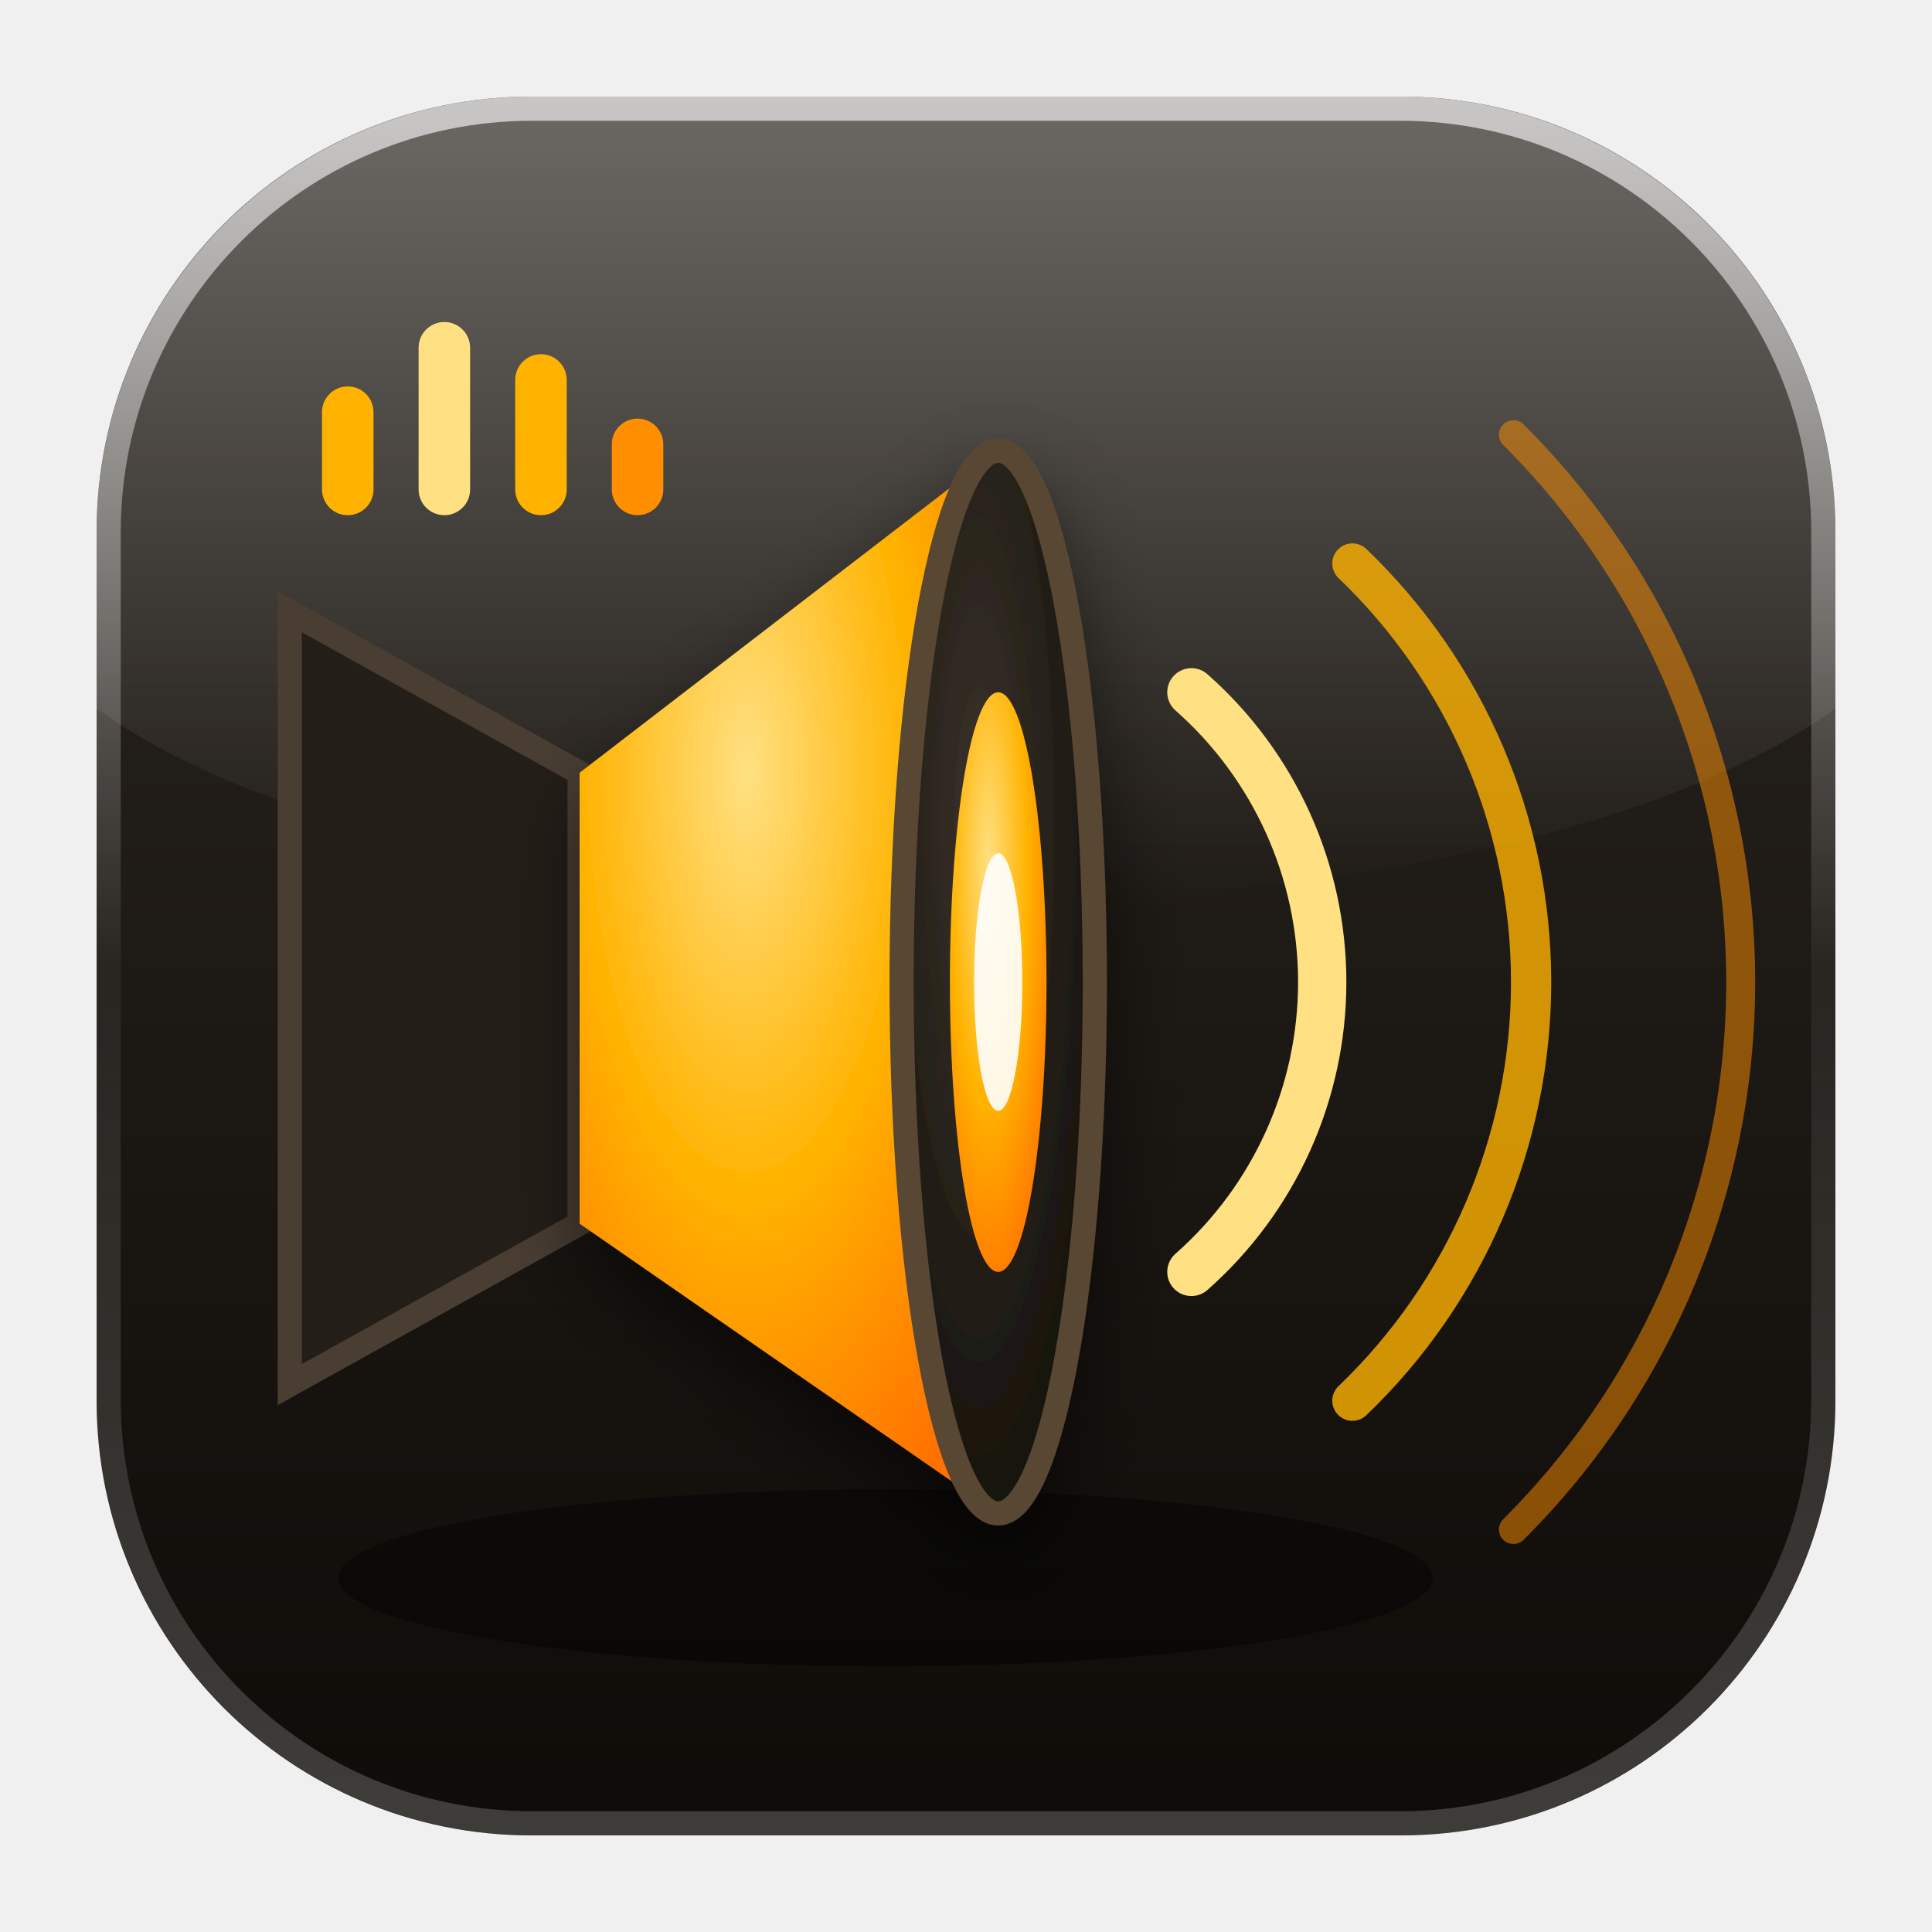
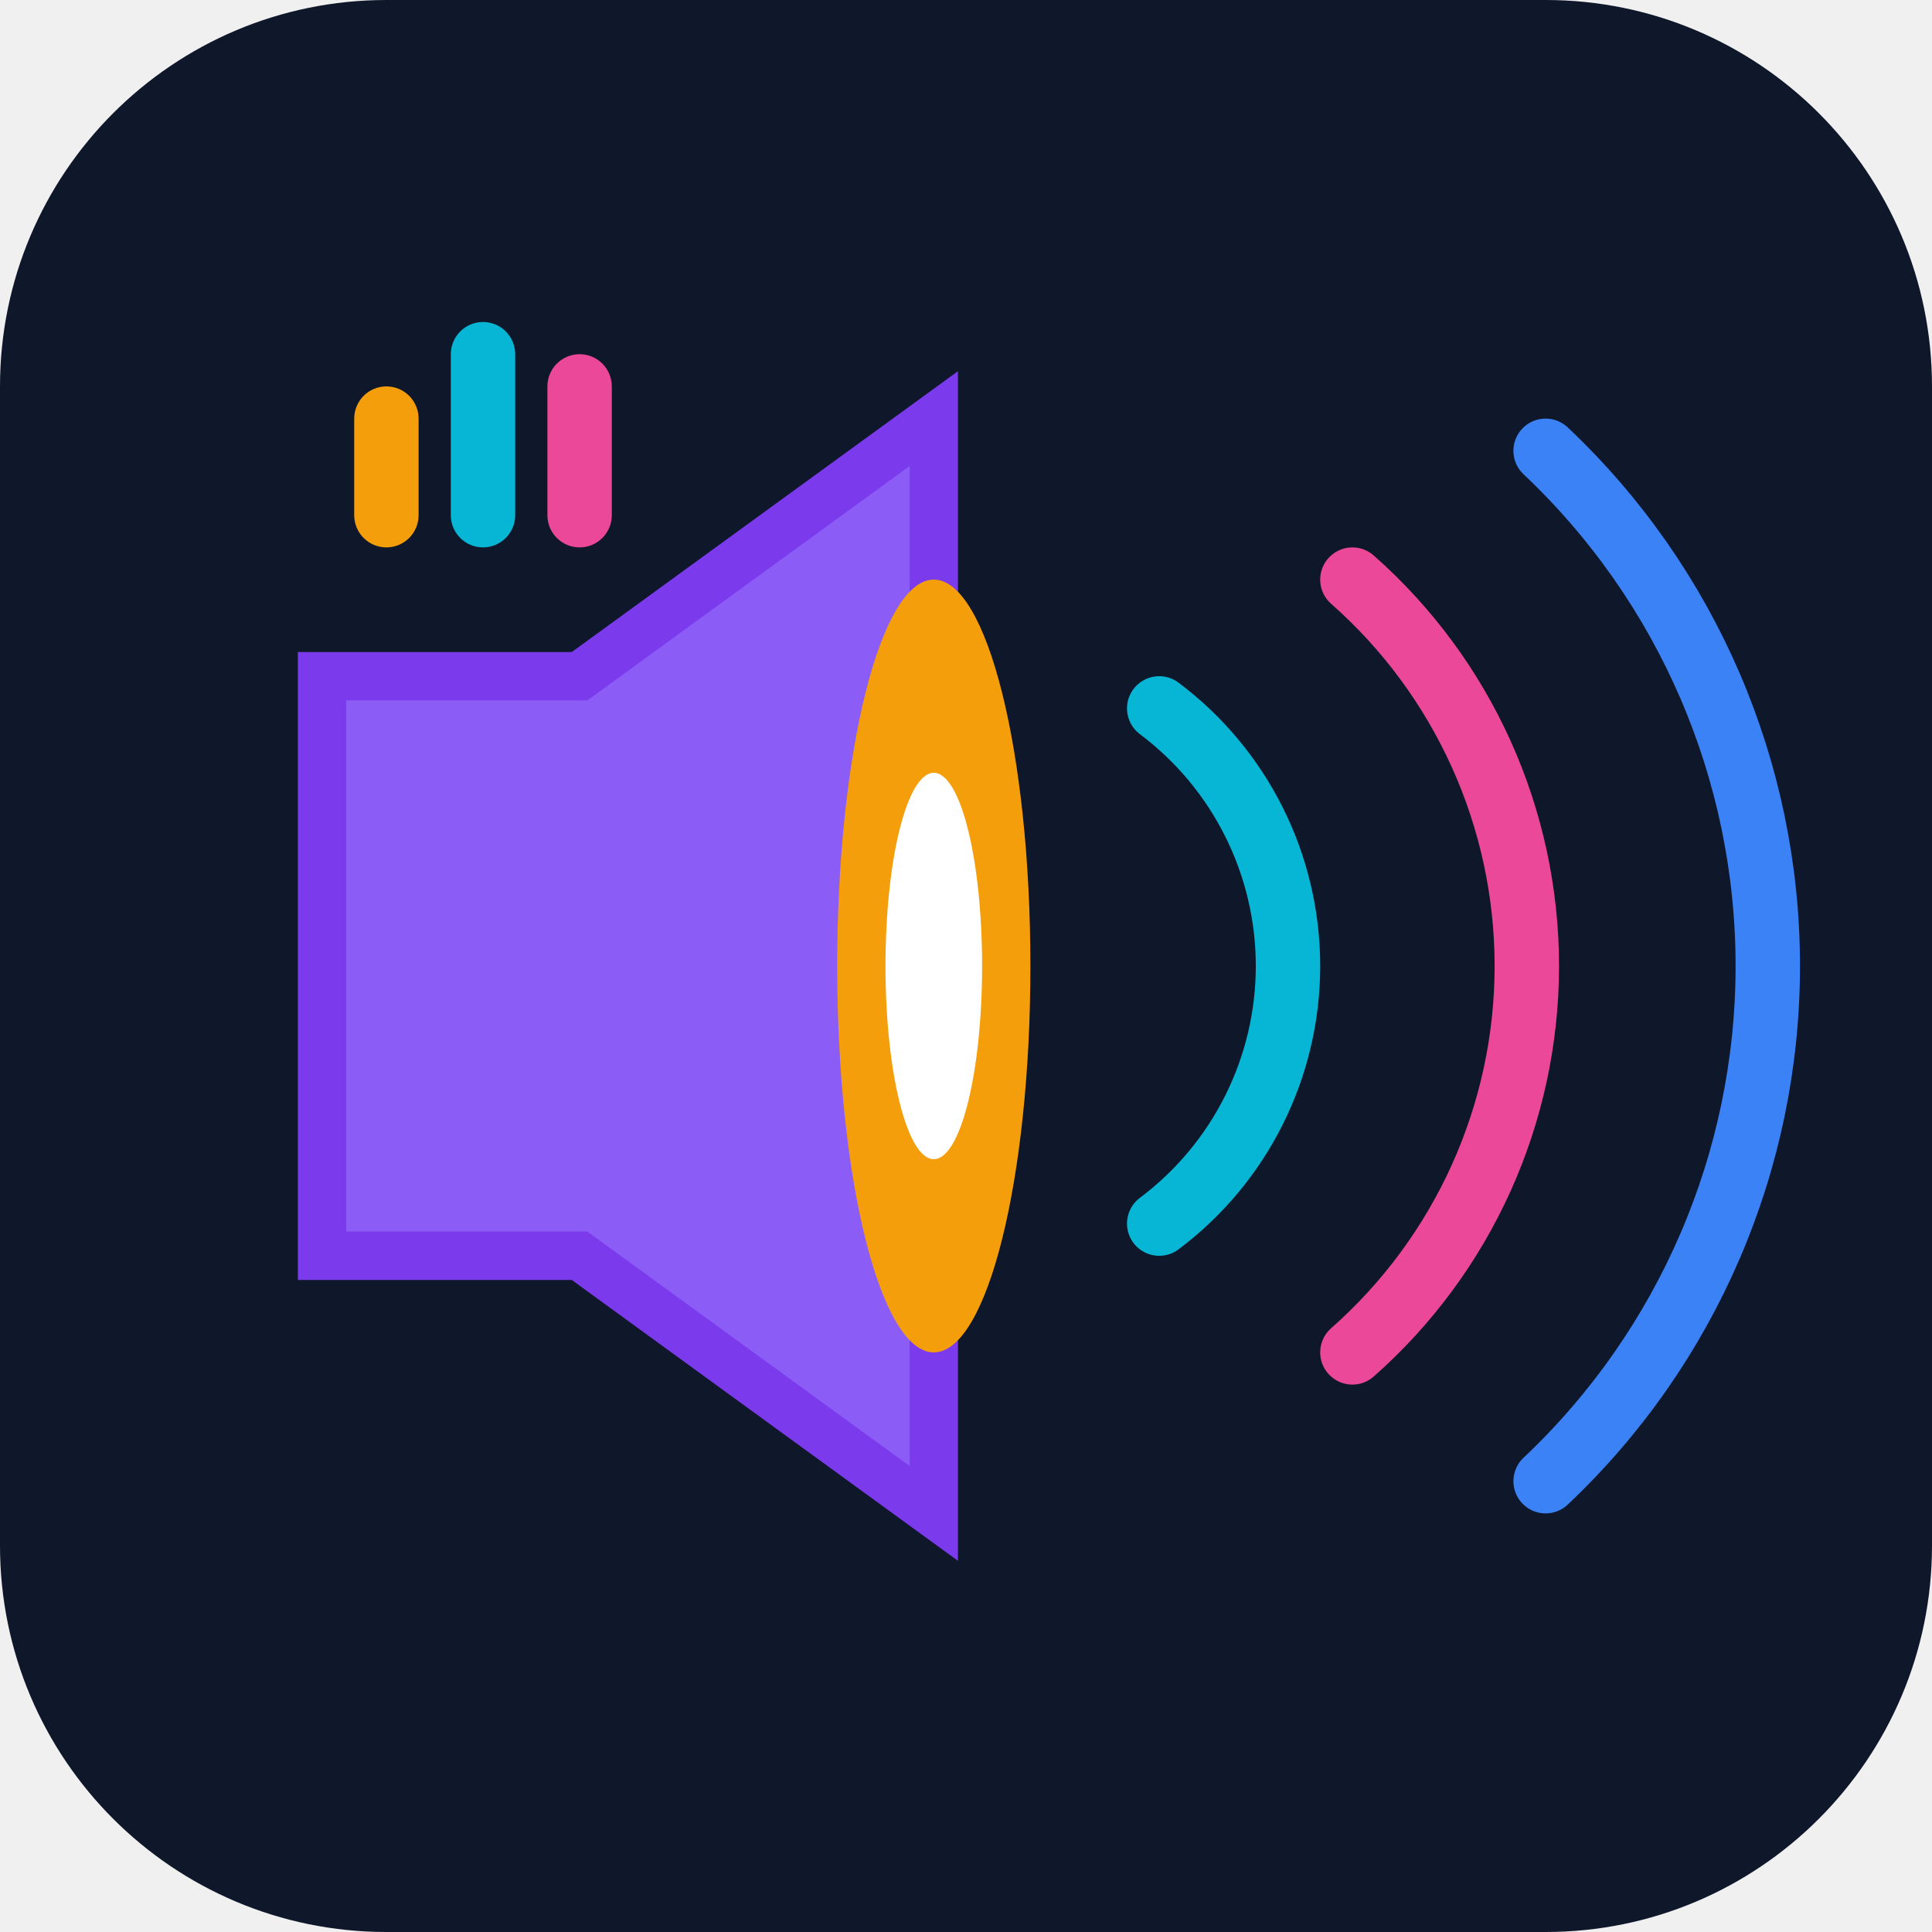
<svg xmlns="http://www.w3.org/2000/svg" viewBox="0 0 120 120" width="120" height="120" data-name="audio-emitter">
-   <defs>
-     <linearGradient id="adb" x1="0" y1="0" x2="0" y2="1">
-       <stop offset="0" stop-color="#2d2822" />
-       <stop offset="1" stop-color="#0e0b08" />
-     </linearGradient>
-     <linearGradient id="adg" x1="0" y1="0" x2="0" y2="1">
-       <stop offset="0" stop-color="#ffffff" stop-opacity=".30" />
-       <stop offset="1" stop-color="#ffffff" stop-opacity="0" />
-     </linearGradient>
-     <linearGradient id="ade" x1="0" y1="0" x2="0" y2="1">
-       <stop offset="0" stop-color="#ffffff" stop-opacity=".62" />
-       <stop offset=".5" stop-color="#ffffff" stop-opacity=".05" />
-       <stop offset="1" stop-color="#ffffff" stop-opacity=".20" />
-     </linearGradient>
-     <clipPath id="adc">
-       <rect x="6" y="6" width="108" height="108" rx="27" />
-     </clipPath>
-     <filter id="add" x="-50%" y="-50%" width="200%" height="200%">
-       <feDropShadow dx="0" dy="2.5" stdDeviation="2.6" flood-color="#000" flood-opacity=".55" />
-     </filter>
-   </defs>
-   <rect x="6" y="6" width="108" height="108" rx="27" fill="url(#adb)" />
-   <g clip-path="url(#adc)">
-     <path d="M6 6H114V44C92 60 28 60 6 44Z" fill="url(#adg)" />
-   </g>
-   <radialGradient id="adV" cx=".4" cy=".3" r=".8">
-     <stop offset="0" stop-color="#ffe082" />
-     <stop offset=".5" stop-color="#ffb300" />
-     <stop offset="1" stop-color="#ff6f00" />
-   </radialGradient>
-   <radialGradient id="adC" cx=".4" cy=".35" r=".7">
-     <stop offset="0" stop-color="#3a332a" />
-     <stop offset="1" stop-color="#14100b" />
-   </radialGradient>
-   <ellipse cx="55" cy="98" rx="34" ry="5.5" fill="#000" opacity=".4" />
-   <path d="M18 38 L36 48 V76 L18 86 Z" fill="#241e18" stroke="#4a3e33" stroke-width="1.5" />
-   <g filter="url(#add)">
-     <path d="M36 48 L62 28 V94 L36 76 Z" fill="url(#adV)" />
-     <ellipse cx="62" cy="61" rx="6" ry="33" fill="url(#adC)" stroke="#594633" stroke-width="1.5" />
-     <ellipse cx="62" cy="61" rx="3" ry="18" fill="url(#adV)" />
-     <ellipse cx="62" cy="61" rx="1.5" ry="8" fill="#fff" opacity=".9" />
-   </g>
-   <path d="M74 43 A 24 24 0 0 1 74 79" fill="none" stroke="#ffe082" stroke-width="3" stroke-linecap="round" />
-   <path d="M84 35 A 36 36 0 0 1 84 87" fill="none" stroke="#ffb300" stroke-width="2.5" stroke-linecap="round" opacity=".8" />
-   <path d="M94 27 A 48 48 0 0 1 94 95" fill="none" stroke="#ff8f00" stroke-width="1.8" stroke-linecap="round" opacity=".5" />
-   <g fill="#ffb300">
-     <rect x="20" y="24" width="3.2" height="8" rx="1.6" />
-     <rect x="26" y="20" width="3.2" height="12" rx="1.6" fill="#ffe082" />
-     <rect x="32" y="22" width="3.2" height="10" rx="1.6" />
-     <rect x="38" y="26" width="3.2" height="6" rx="1.6" fill="#ff8f00" />
-   </g>
-   <rect x="6.75" y="6.75" width="106.5" height="106.5" rx="26.3" fill="none" stroke="url(#ade)" stroke-width="1.5" />
+   <rect width="120" height="120" rx="24" fill="#0f172a" />
+   <path d="M20 42 H36 L58 26 V94 L36 78 H20 Z" fill="#8b5cf6" stroke="#7c3aed" stroke-width="3" />
+   <ellipse cx="58" cy="60" rx="6" ry="24" fill="#f59e0b" />
+   <ellipse cx="58" cy="60" rx="3" ry="12" fill="#ffffff" />
+   <path d="M72 44 A 20 20 0 0 1 72 76" fill="none" stroke="#06b6d4" stroke-width="4" stroke-linecap="round" />
+   <path d="M84 36 A 32 32 0 0 1 84 84" fill="none" stroke="#ec4899" stroke-width="4" stroke-linecap="round" />
+   <path d="M96 28 A 44 44 0 0 1 96 92" fill="none" stroke="#3b82f6" stroke-width="4" stroke-linecap="round" />
+   <rect x="22" y="24" width="4" height="10" rx="2" fill="#f59e0b" />
+   <rect x="28" y="20" width="4" height="14" rx="2" fill="#06b6d4" />
+   <rect x="34" y="22" width="4" height="12" rx="2" fill="#ec4899" />
</svg>
